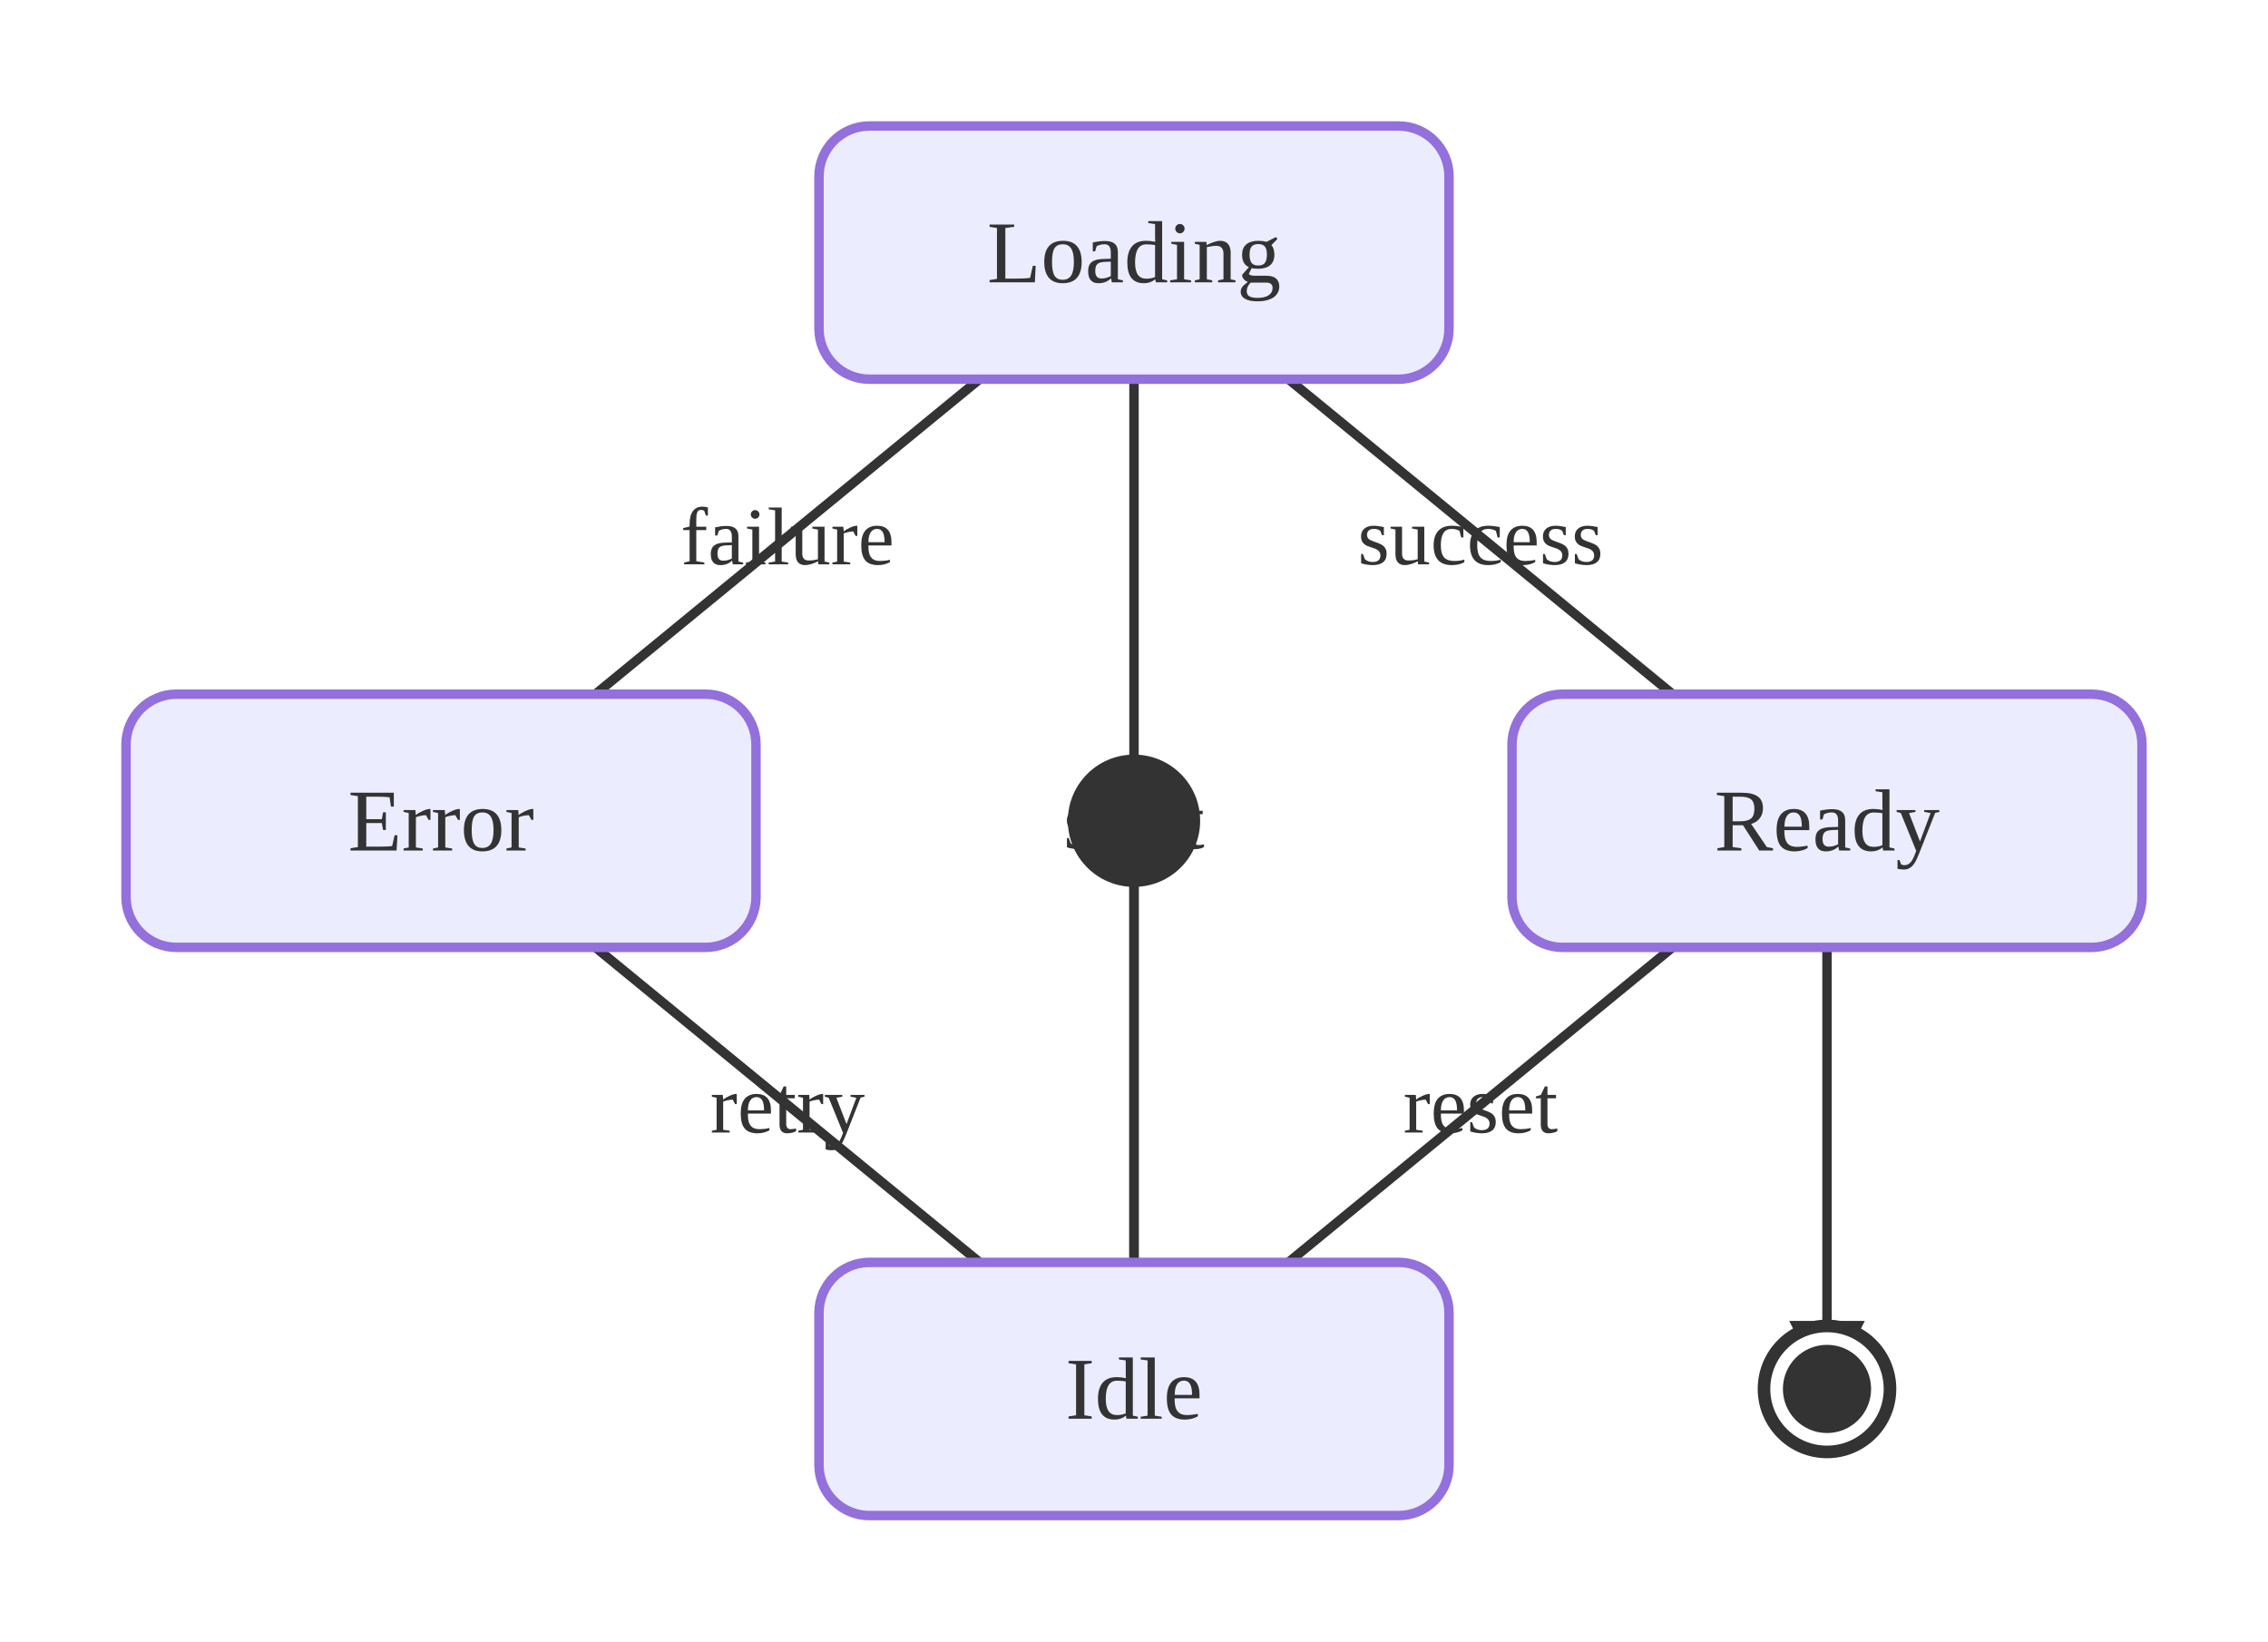
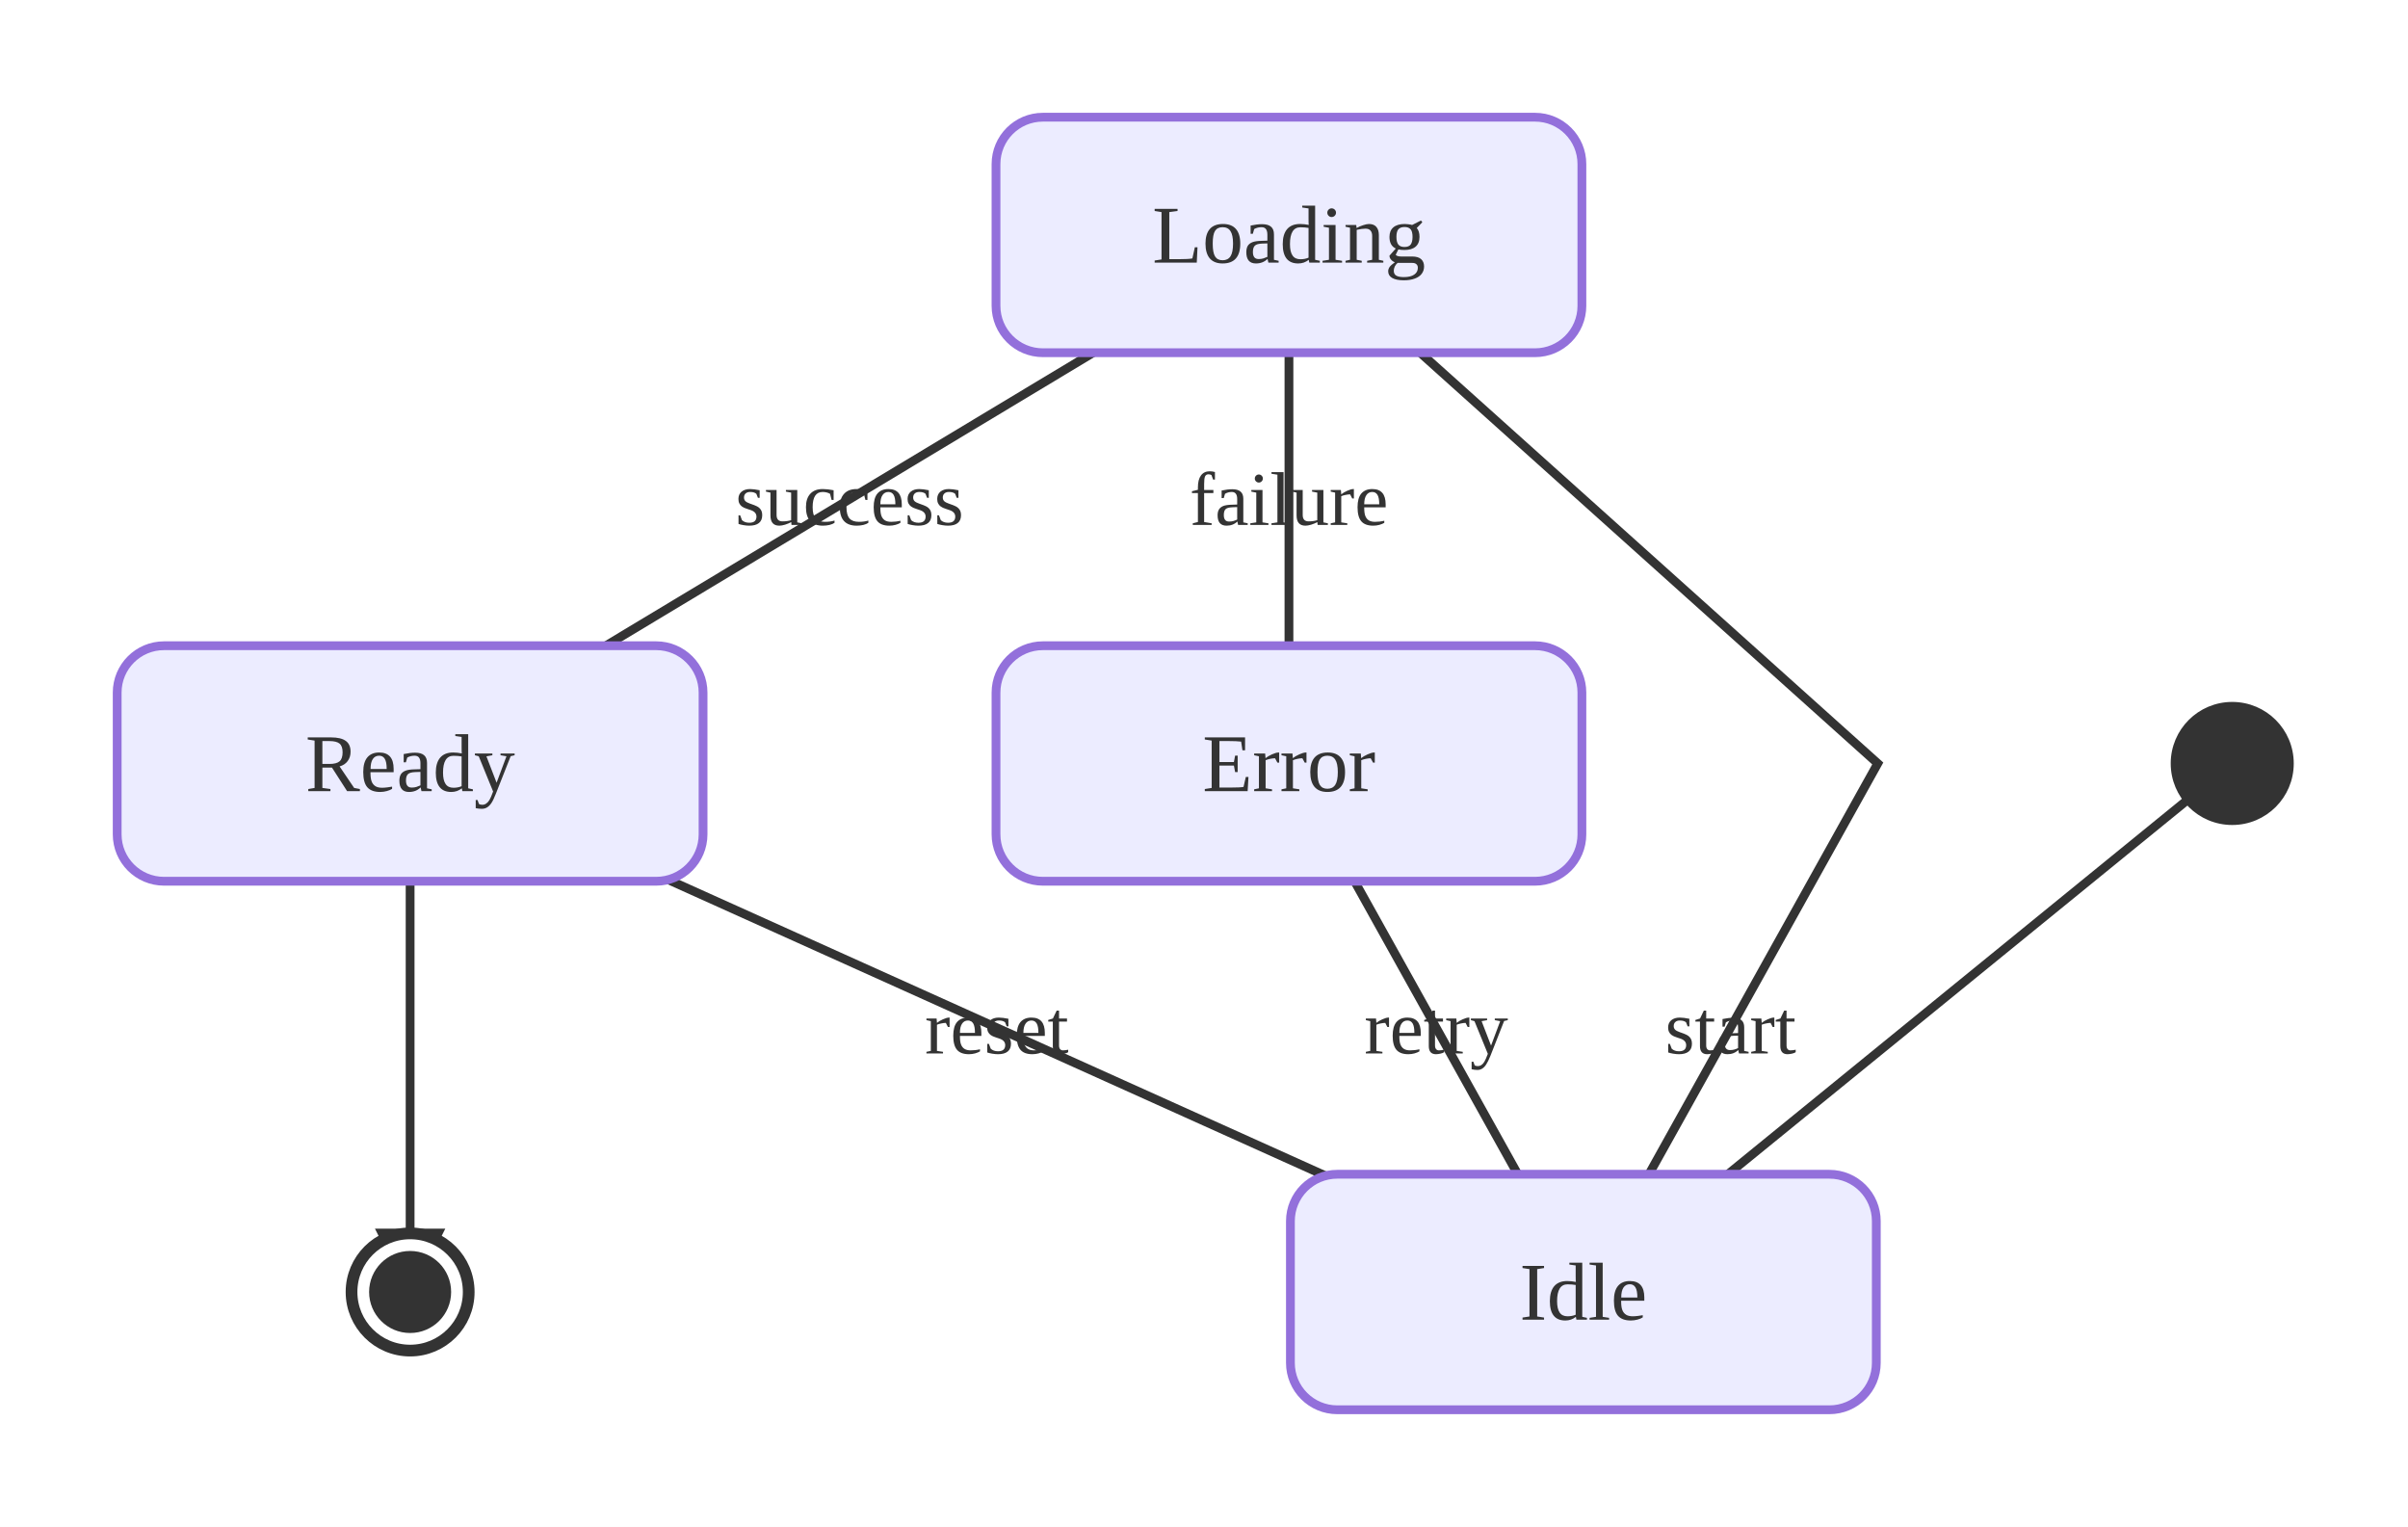
- <svg xmlns="http://www.w3.org/2000/svg" viewBox="0 0 360.00 260.56">
+ <svg xmlns="http://www.w3.org/2000/svg" viewBox="0 0 411.00 260.56">
  <defs>
    <marker id="state-arrow" viewBox="0 0 10 10" refX="9.00" refY="5.00" markerWidth="8.00" markerHeight="8.00" orient="auto">
      <polygon points="0,0 10,5 0,10" style="fill:#333" />
    </marker>
  </defs>
-   <rect x="0.00" y="0.00" width="360.00" height="260.56" style="fill:#fff;stroke:none" />
-   <line x1="70.00" y1="130.28" x2="180.00" y2="220.47" style="stroke:#333;stroke-width:1.5;fill:none" marker-end="url(#state-arrow)" />
-   <text x="125.00" y="175.38" text-anchor="middle" dominant-baseline="central" style="fill:#333;font-size:13px">retry</text>
-   <line x1="180.00" y1="220.47" x2="180.00" y2="40.09" style="stroke:#333;stroke-width:1.5;fill:none" marker-end="url(#state-arrow)" />
-   <text x="180.00" y="130.28" text-anchor="middle" dominant-baseline="central" style="fill:#333;font-size:13px">start</text>
-   <line x1="180.00" y1="40.09" x2="70.00" y2="130.28" style="stroke:#333;stroke-width:1.5;fill:none" marker-end="url(#state-arrow)" />
-   <text x="125.00" y="85.19" text-anchor="middle" dominant-baseline="central" style="fill:#333;font-size:13px">failure</text>
-   <line x1="180.00" y1="40.09" x2="290.00" y2="130.28" style="stroke:#333;stroke-width:1.5;fill:none" marker-end="url(#state-arrow)" />
-   <text x="235.00" y="85.19" text-anchor="middle" dominant-baseline="central" style="fill:#333;font-size:13px">success</text>
-   <line x1="290.00" y1="130.28" x2="180.00" y2="220.47" style="stroke:#333;stroke-width:1.5;fill:none" marker-end="url(#state-arrow)" />
-   <text x="235.00" y="175.38" text-anchor="middle" dominant-baseline="central" style="fill:#333;font-size:13px">reset</text>
-   <line x1="290.00" y1="130.28" x2="290.00" y2="220.47" style="stroke:#333;stroke-width:1.5;fill:none" marker-end="url(#state-arrow)" />
-   <line x1="180.00" y1="130.28" x2="180.00" y2="220.47" style="stroke:#333;stroke-width:1.5;fill:none" marker-end="url(#state-arrow)" />
-   <rect x="130.00" y="200.38" width="100.00" height="40.19" rx="8.00" ry="8.00" style="fill:#ECECFF;stroke:#9370DB;stroke-width:1.5" />
-   <text x="180.00" y="220.47" text-anchor="middle" dominant-baseline="central" style="fill:#333;font-size:14px">Idle</text>
-   <rect x="130.00" y="20.00" width="100.00" height="40.19" rx="8.00" ry="8.00" style="fill:#ECECFF;stroke:#9370DB;stroke-width:1.5" />
-   <text x="180.00" y="40.09" text-anchor="middle" dominant-baseline="central" style="fill:#333;font-size:14px">Loading</text>
-   <rect x="240.00" y="110.19" width="100.00" height="40.19" rx="8.00" ry="8.00" style="fill:#ECECFF;stroke:#9370DB;stroke-width:1.5" />
-   <text x="290.00" y="130.28" text-anchor="middle" dominant-baseline="central" style="fill:#333;font-size:14px">Ready</text>
+   <rect x="0.00" y="0.00" width="411.00" height="260.56" style="fill:#fff;stroke:none" />
+   <line x1="220.00" y1="130.28" x2="270.25" y2="220.47" style="stroke:#333;stroke-width:1.5;fill:none" marker-end="url(#state-arrow)" />
+   <text x="245.13" y="175.38" text-anchor="middle" dominant-baseline="central" style="fill:#333;font-size:13px">retry</text>
+   <path d="M270.25,220.47 L320.50,130.28 L220.00,40.09" style="stroke:#333;stroke-width:1.5;fill:none" marker-end="url(#state-arrow)" />
+   <text x="295.38" y="175.38" text-anchor="middle" dominant-baseline="central" style="fill:#333;font-size:13px">start</text>
+   <line x1="220.00" y1="40.09" x2="220.00" y2="130.28" style="stroke:#333;stroke-width:1.5;fill:none" marker-end="url(#state-arrow)" />
+   <text x="220.00" y="85.19" text-anchor="middle" dominant-baseline="central" style="fill:#333;font-size:13px">failure</text>
+   <line x1="220.00" y1="40.09" x2="70.00" y2="130.28" style="stroke:#333;stroke-width:1.5;fill:none" marker-end="url(#state-arrow)" />
+   <text x="145.00" y="85.19" text-anchor="middle" dominant-baseline="central" style="fill:#333;font-size:13px">success</text>
+   <line x1="70.00" y1="130.28" x2="270.25" y2="220.47" style="stroke:#333;stroke-width:1.5;fill:none" marker-end="url(#state-arrow)" />
+   <text x="170.13" y="175.38" text-anchor="middle" dominant-baseline="central" style="fill:#333;font-size:13px">reset</text>
+   <line x1="70.00" y1="130.28" x2="70.00" y2="220.47" style="stroke:#333;stroke-width:1.5;fill:none" marker-end="url(#state-arrow)" />
+   <line x1="381.00" y1="130.28" x2="270.25" y2="220.47" style="stroke:#333;stroke-width:1.5;fill:none" marker-end="url(#state-arrow)" />
+   <rect x="220.25" y="200.38" width="100.00" height="40.19" rx="8.00" ry="8.00" style="fill:#ECECFF;stroke:#9370DB;stroke-width:1.5" />
+   <text x="270.25" y="220.47" text-anchor="middle" dominant-baseline="central" style="fill:#333;font-size:14px">Idle</text>
+   <rect x="170.00" y="20.00" width="100.00" height="40.19" rx="8.00" ry="8.00" style="fill:#ECECFF;stroke:#9370DB;stroke-width:1.5" />
+   <text x="220.00" y="40.09" text-anchor="middle" dominant-baseline="central" style="fill:#333;font-size:14px">Loading</text>
  <rect x="20.00" y="110.19" width="100.00" height="40.19" rx="8.00" ry="8.00" style="fill:#ECECFF;stroke:#9370DB;stroke-width:1.5" />
-   <text x="70.00" y="130.28" text-anchor="middle" dominant-baseline="central" style="fill:#333;font-size:14px">Error</text>
-   <circle cx="290.00" cy="220.47" r="10.00" style="fill:#fff;stroke:#333;stroke-width:2" />
-   <circle cx="290.00" cy="220.47" r="7.00" style="fill:#333;stroke:none" />
-   <circle cx="180.00" cy="130.28" r="10.00" style="fill:#333;stroke:#333" />
+   <text x="70.00" y="130.28" text-anchor="middle" dominant-baseline="central" style="fill:#333;font-size:14px">Ready</text>
+   <rect x="170.00" y="110.19" width="100.00" height="40.19" rx="8.00" ry="8.00" style="fill:#ECECFF;stroke:#9370DB;stroke-width:1.5" />
+   <text x="220.00" y="130.28" text-anchor="middle" dominant-baseline="central" style="fill:#333;font-size:14px">Error</text>
+   <circle cx="70.00" cy="220.47" r="10.00" style="fill:#fff;stroke:#333;stroke-width:2" />
+   <circle cx="70.00" cy="220.47" r="7.00" style="fill:#333;stroke:none" />
+   <circle cx="381.00" cy="130.28" r="10.00" style="fill:#333;stroke:#333" />
</svg>
